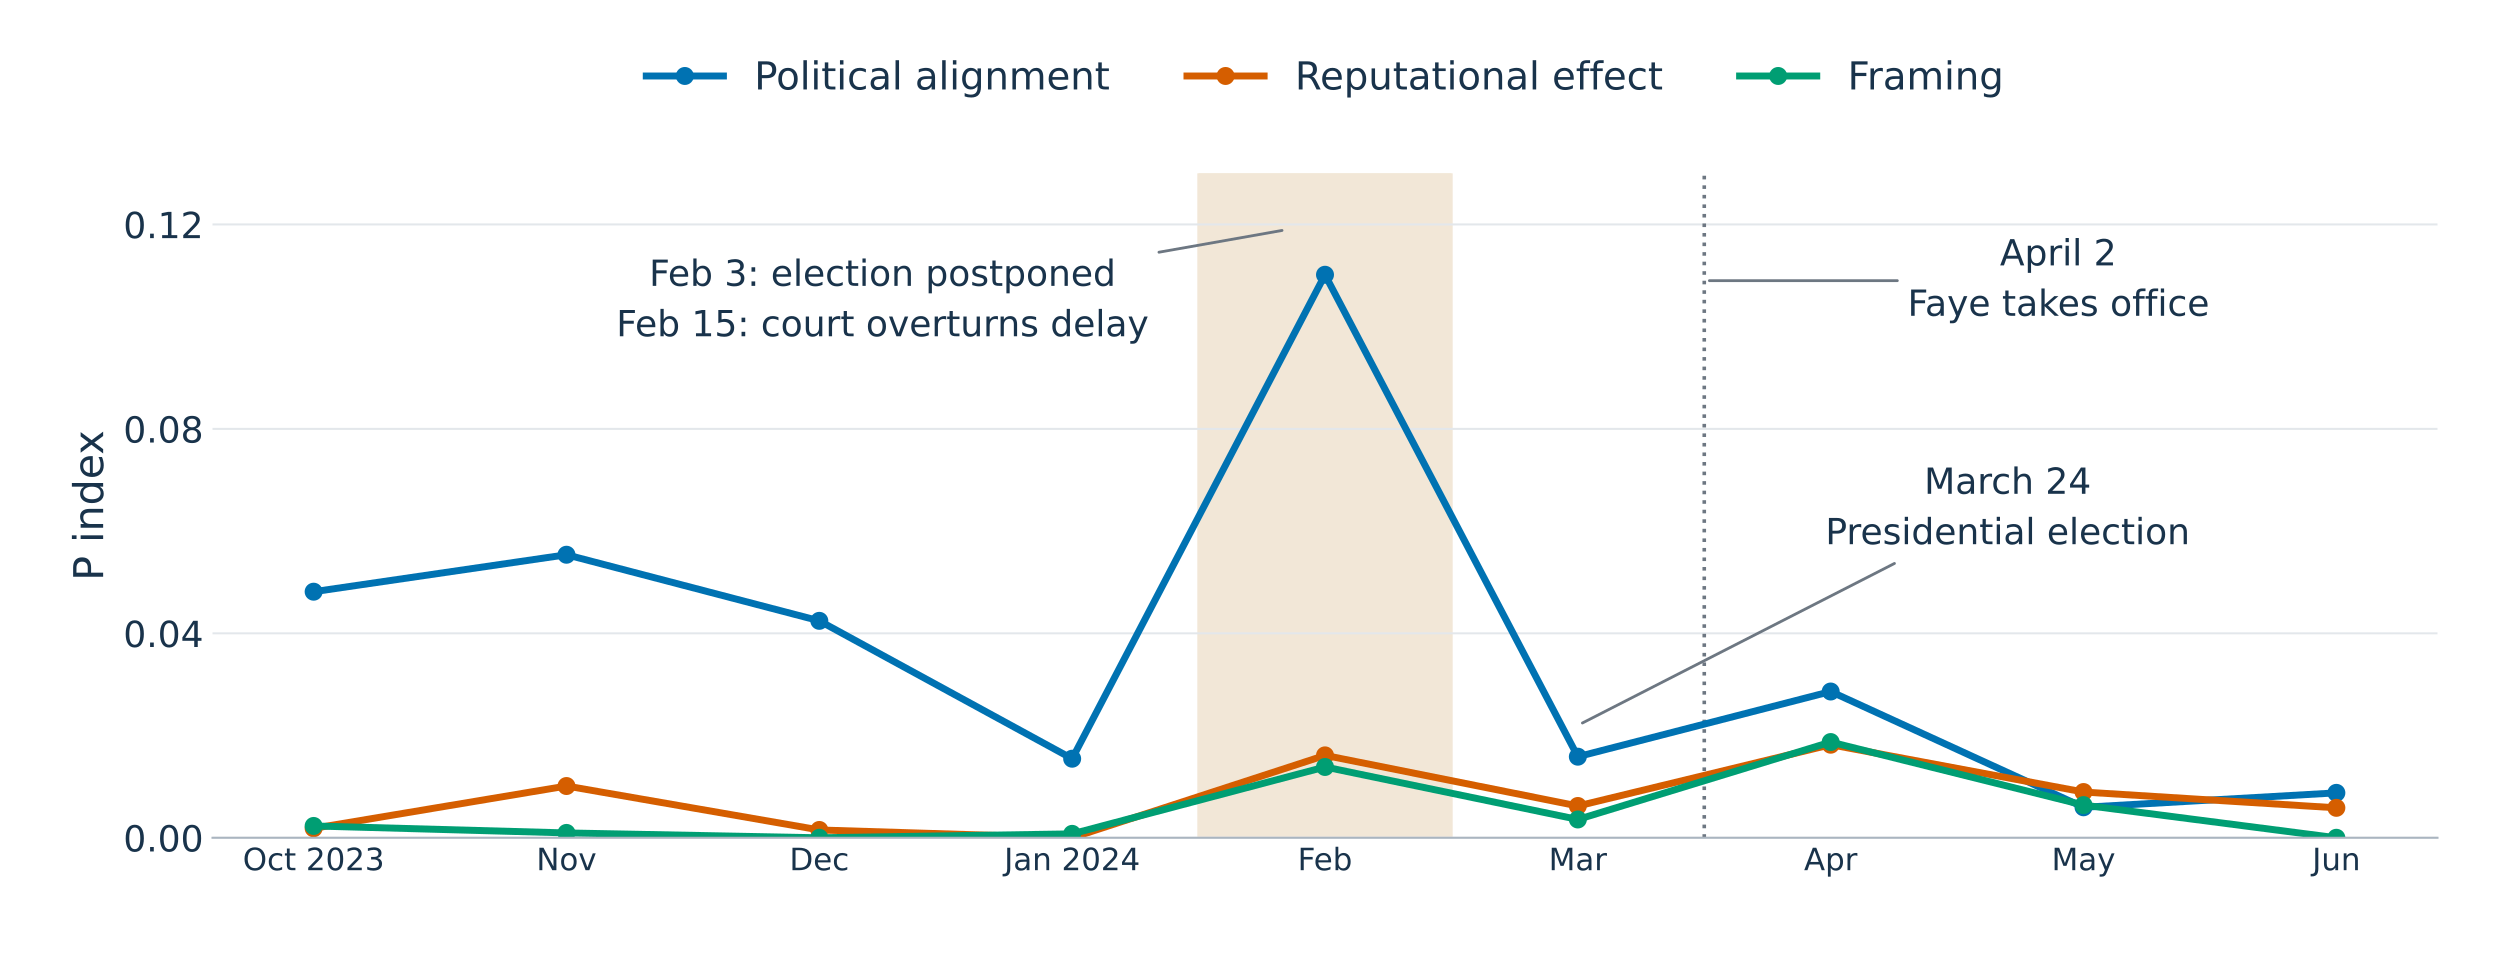
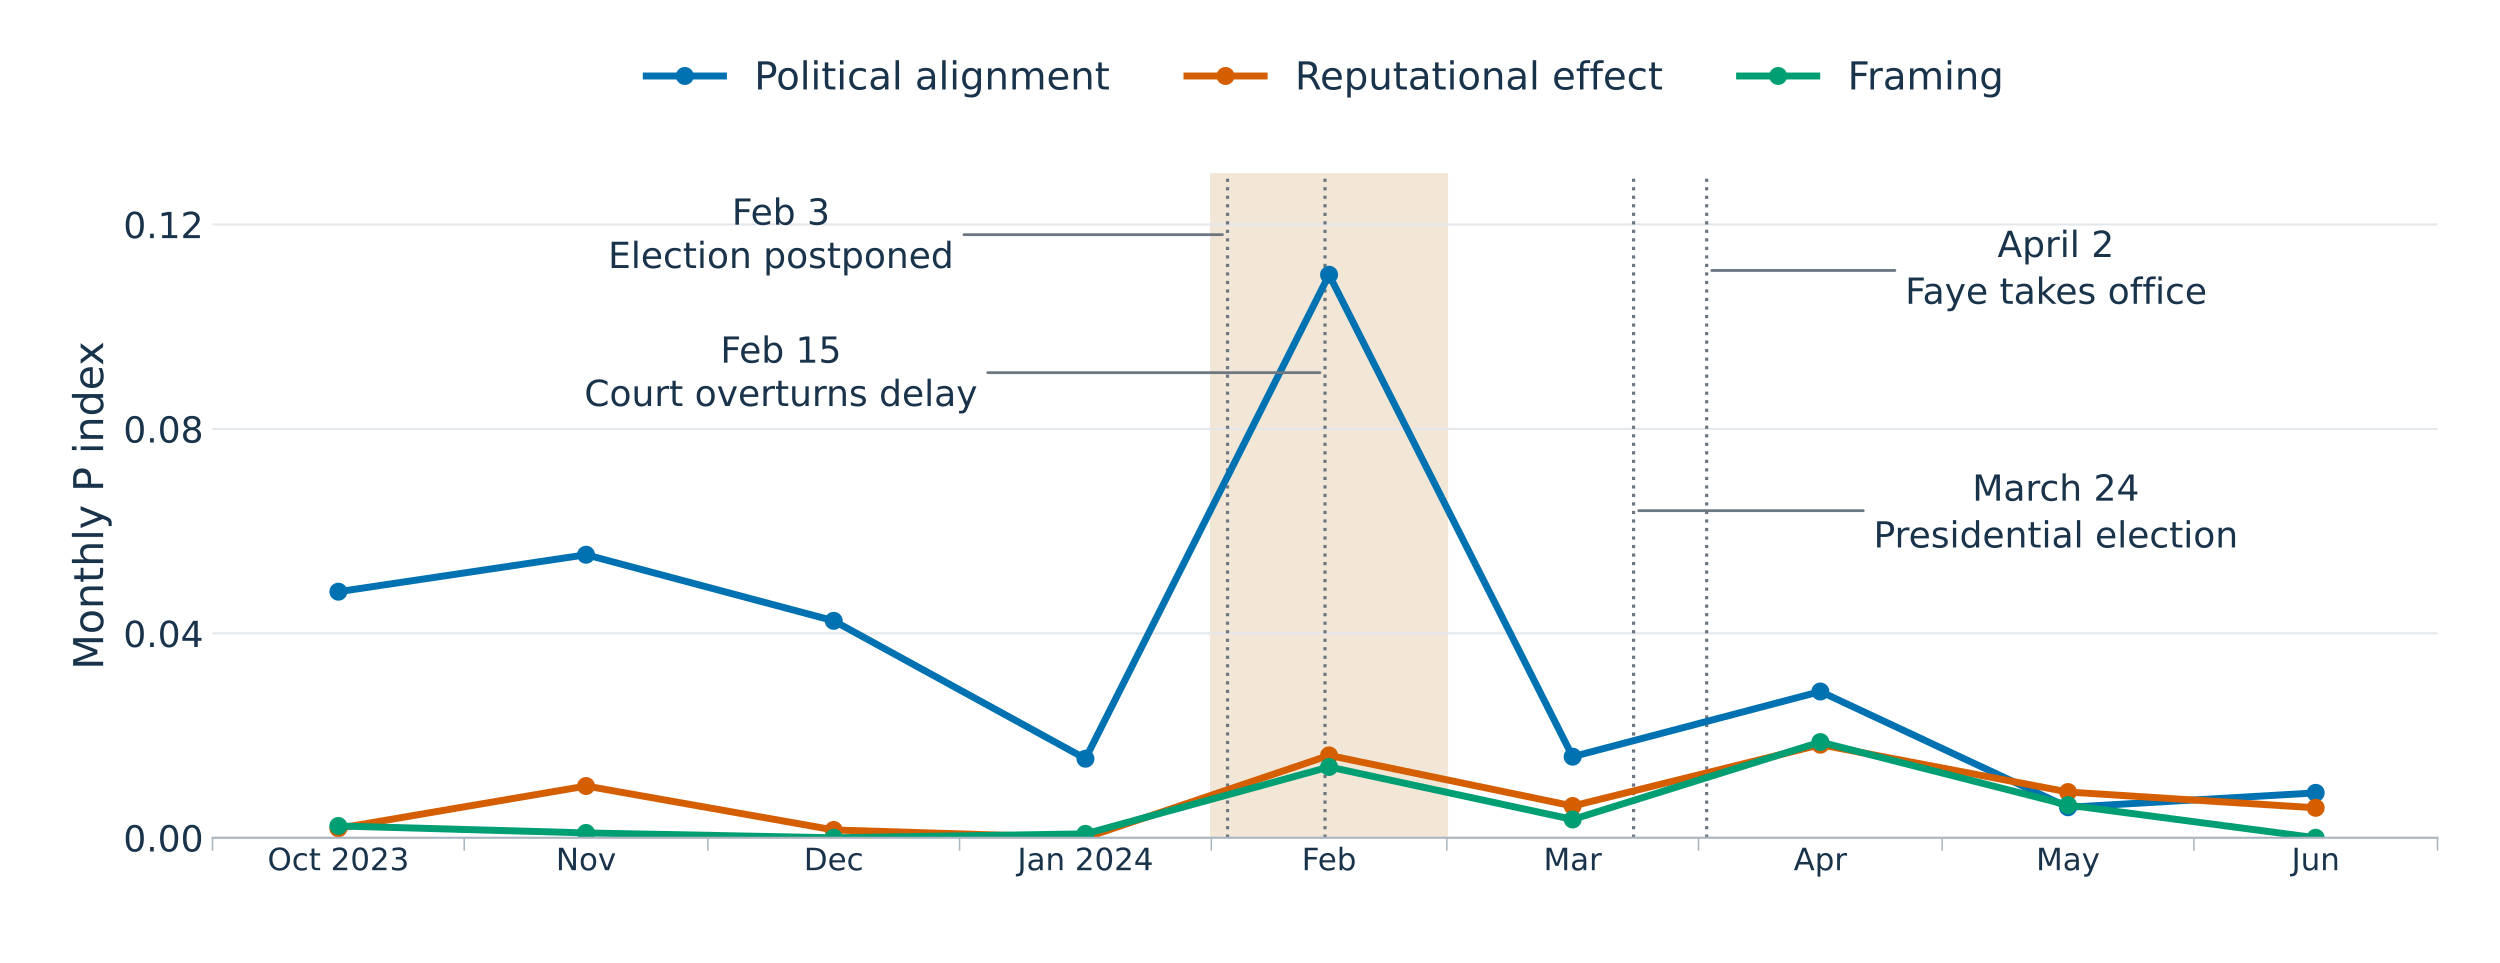
<svg xmlns="http://www.w3.org/2000/svg" xmlns:xlink="http://www.w3.org/1999/xlink" width="972pt" height="374.4pt" viewBox="0 0 972 374.4" version="1.1">
  <defs>
    <style type="text/css">*{stroke-linejoin: round; stroke-linecap: butt}</style>
  </defs>
  <g id="figure_1">
    <g id="patch_1">
      <path d="M 0 374.4 L 972 374.4 L 972 0 L 0 0 z " style="fill: #ffffff" />
    </g>
    <g id="axes_1">
      <g id="patch_2">
        <path d="M 82.62 325.728 L 947.7 325.728 L 947.7 67.392 L 82.62 67.392 z " style="fill: #ffffff" />
      </g>
      <g id="patch_3">
-         <path d="M 466.008 325.728 L 564.312 325.728 L 564.312 67.392 L 466.008 67.392 z " clip-path="url(#pead529515f)" style="fill: #f2e7d7; stroke: #f2e7d7; stroke-linejoin: miter" />
+         <path d="M 470.959 325.728 L 562.518 325.728 L 562.518 67.392 L 470.959 67.392 z " clip-path="url(#pead529515f)" style="fill: #f2e7d7; stroke: #f2e7d7; stroke-linejoin: miter" />
      </g>
      <g id="matplotlib.axis_1">
        <g id="xtick_1">
          <g id="line2d_1" />
          <g id="text_1">
-             <text style="font-size: 12px; font-family: 'DejaVu Sans'; text-anchor: middle; fill: #19334b" x="121.942" y="338.345" transform="rotate(-0 121.9418 338.3452)">Oct 2023</text>
+             <text style="font-size: 12px; font-family: 'DejaVu Sans'; text-anchor: middle; fill: #19334b" x="131.557" y="338.345" transform="rotate(-0 131.557 338.3452)">Oct 2023</text>
          </g>
        </g>
        <g id="xtick_2">
          <g id="line2d_2" />
          <g id="text_2">
-             <text style="font-size: 12px; font-family: 'DejaVu Sans'; text-anchor: middle; fill: #19334b" x="220.246" y="338.345" transform="rotate(-0 220.2464 338.3452)">Nov</text>
+             <text style="font-size: 12px; font-family: 'DejaVu Sans'; text-anchor: middle; fill: #19334b" x="227.852" y="338.345" transform="rotate(-0 227.8524 338.3452)">Nov</text>
          </g>
        </g>
        <g id="xtick_3">
          <g id="line2d_3" />
          <g id="text_3">
-             <text style="font-size: 12px; font-family: 'DejaVu Sans'; text-anchor: middle; fill: #19334b" x="318.551" y="338.345" transform="rotate(-0 318.5509 338.3452)">Dec</text>
+             <text style="font-size: 12px; font-family: 'DejaVu Sans'; text-anchor: middle; fill: #19334b" x="324.148" y="338.345" transform="rotate(-0 324.1478 338.3452)">Dec</text>
          </g>
        </g>
        <g id="xtick_4">
          <g id="line2d_4" />
          <g id="text_4">
-             <text style="font-size: 12px; font-family: 'DejaVu Sans'; text-anchor: middle; fill: #19334b" x="416.855" y="338.345" transform="rotate(-0 416.8555 338.3452)">Jan 2024</text>
+             <text style="font-size: 12px; font-family: 'DejaVu Sans'; text-anchor: middle; fill: #19334b" x="422.022" y="338.345" transform="rotate(-0 422.0218 338.3452)">Jan 2024</text>
          </g>
        </g>
        <g id="xtick_5">
          <g id="line2d_5" />
          <g id="text_5">
-             <text style="font-size: 12px; font-family: 'DejaVu Sans'; text-anchor: middle; fill: #19334b" x="515.16" y="338.346" transform="rotate(-0 515.16 338.3461)">Feb</text>
+             <text style="font-size: 12px; font-family: 'DejaVu Sans'; text-anchor: middle; fill: #19334b" x="516.739" y="338.346" transform="rotate(-0 516.7386 338.3461)">Feb</text>
          </g>
        </g>
        <g id="xtick_6">
          <g id="line2d_6" />
          <g id="text_6">
-             <text style="font-size: 12px; font-family: 'DejaVu Sans'; text-anchor: middle; fill: #19334b" x="613.465" y="338.345" transform="rotate(-0 613.4645 338.3452)">Mar</text>
+             <text style="font-size: 12px; font-family: 'DejaVu Sans'; text-anchor: middle; fill: #19334b" x="611.455" y="338.345" transform="rotate(-0 611.4554 338.3452)">Mar</text>
          </g>
        </g>
        <g id="xtick_7">
          <g id="line2d_7" />
          <g id="text_7">
-             <text style="font-size: 12px; font-family: 'DejaVu Sans'; text-anchor: middle; fill: #19334b" x="711.769" y="338.345" transform="rotate(-0 711.7691 338.3452)">Apr</text>
+             <text style="font-size: 12px; font-family: 'DejaVu Sans'; text-anchor: middle; fill: #19334b" x="707.751" y="338.345" transform="rotate(-0 707.7508 338.3452)">Apr</text>
          </g>
        </g>
        <g id="xtick_8">
          <g id="line2d_8" />
          <g id="text_8">
-             <text style="font-size: 12px; font-family: 'DejaVu Sans'; text-anchor: middle; fill: #19334b" x="810.074" y="338.345" transform="rotate(-0 810.0736 338.3452)">May</text>
+             <text style="font-size: 12px; font-family: 'DejaVu Sans'; text-anchor: middle; fill: #19334b" x="804.046" y="338.345" transform="rotate(-0 804.0462 338.3452)">May</text>
          </g>
        </g>
        <g id="xtick_9">
          <g id="line2d_9" />
          <g id="text_9">
-             <text style="font-size: 12px; font-family: 'DejaVu Sans'; text-anchor: middle; fill: #19334b" x="908.378" y="338.345" transform="rotate(-0 908.3782 338.3452)">Jun</text>
+             <text style="font-size: 12px; font-family: 'DejaVu Sans'; text-anchor: middle; fill: #19334b" x="900.342" y="338.345" transform="rotate(-0 900.3416 338.3452)">Jun</text>
+           </g>
+         </g>
+         <g id="xtick_10">
+           <g id="line2d_10">
+             <defs>
+               <path id="m9cdfbc2071" d="M 0 0 L 0 5 " style="stroke: #aab5c0; stroke-width: 0.6" />
+             </defs>
+             <g>
+               <use xlink:href="#m9cdfbc2071" x="82.62" y="325.728" style="fill: #aab5c0; stroke: #aab5c0; stroke-width: 0.6" />
+             </g>
+           </g>
+         </g>
+         <g id="xtick_11">
+           <g id="line2d_11">
+             <g>
+               <use xlink:href="#m9cdfbc2071" x="180.494" y="325.728" style="fill: #aab5c0; stroke: #aab5c0; stroke-width: 0.6" />
+             </g>
+           </g>
+         </g>
+         <g id="xtick_12">
+           <g id="line2d_12">
+             <g>
+               <use xlink:href="#m9cdfbc2071" x="275.211" y="325.728" style="fill: #aab5c0; stroke: #aab5c0; stroke-width: 0.6" />
+             </g>
+           </g>
+         </g>
+         <g id="xtick_13">
+           <g id="line2d_13">
+             <g>
+               <use xlink:href="#m9cdfbc2071" x="373.085" y="325.728" style="fill: #aab5c0; stroke: #aab5c0; stroke-width: 0.6" />
+             </g>
+           </g>
+         </g>
+         <g id="xtick_14">
+           <g id="line2d_14">
+             <g>
+               <use xlink:href="#m9cdfbc2071" x="470.959" y="325.728" style="fill: #aab5c0; stroke: #aab5c0; stroke-width: 0.6" />
+             </g>
+           </g>
+         </g>
+         <g id="xtick_15">
+           <g id="line2d_15">
+             <g>
+               <use xlink:href="#m9cdfbc2071" x="562.518" y="325.728" style="fill: #aab5c0; stroke: #aab5c0; stroke-width: 0.6" />
+             </g>
+           </g>
+         </g>
+         <g id="xtick_16">
+           <g id="line2d_16">
+             <g>
+               <use xlink:href="#m9cdfbc2071" x="660.392" y="325.728" style="fill: #aab5c0; stroke: #aab5c0; stroke-width: 0.6" />
+             </g>
+           </g>
+         </g>
+         <g id="xtick_17">
+           <g id="line2d_17">
+             <g>
+               <use xlink:href="#m9cdfbc2071" x="755.109" y="325.728" style="fill: #aab5c0; stroke: #aab5c0; stroke-width: 0.6" />
+             </g>
+           </g>
+         </g>
+         <g id="xtick_18">
+           <g id="line2d_18">
+             <g>
+               <use xlink:href="#m9cdfbc2071" x="852.983" y="325.728" style="fill: #aab5c0; stroke: #aab5c0; stroke-width: 0.6" />
+             </g>
+           </g>
+         </g>
+         <g id="xtick_19">
+           <g id="line2d_19">
+             <g>
+               <use xlink:href="#m9cdfbc2071" x="947.7" y="325.728" style="fill: #aab5c0; stroke: #aab5c0; stroke-width: 0.6" />
+             </g>
          </g>
        </g>
      </g>
      <g id="matplotlib.axis_2">
        <g id="ytick_1">
-           <g id="line2d_10">
+           <g id="line2d_20">
            <path d="M 82.62 325.728 L 947.7 325.728 " clip-path="url(#pead529515f)" style="fill: none; stroke: #e3e7eb; stroke-width: 0.8; stroke-linecap: square" />
          </g>
-           <g id="line2d_11" />
+           <g id="line2d_21" />
          <g id="text_10">
            <text style="font-size: 14px; font-family: 'DejaVu Sans'; text-anchor: end; fill: #19334b" x="79.12" y="331.046" transform="rotate(-0 79.12 331.0464)">0.00</text>
          </g>
        </g>
        <g id="ytick_2">
-           <g id="line2d_12">
+           <g id="line2d_22">
            <path d="M 82.62 246.24 L 947.7 246.24 " clip-path="url(#pead529515f)" style="fill: none; stroke: #e3e7eb; stroke-width: 0.8; stroke-linecap: square" />
          </g>
-           <g id="line2d_13" />
+           <g id="line2d_23" />
          <g id="text_11">
            <text style="font-size: 14px; font-family: 'DejaVu Sans'; text-anchor: end; fill: #19334b" x="79.12" y="251.558" transform="rotate(-0 79.12 251.5584)">0.04</text>
          </g>
        </g>
        <g id="ytick_3">
-           <g id="line2d_14">
+           <g id="line2d_24">
            <path d="M 82.62 166.752 L 947.7 166.752 " clip-path="url(#pead529515f)" style="fill: none; stroke: #e3e7eb; stroke-width: 0.8; stroke-linecap: square" />
          </g>
-           <g id="line2d_15" />
+           <g id="line2d_25" />
          <g id="text_12">
            <text style="font-size: 14px; font-family: 'DejaVu Sans'; text-anchor: end; fill: #19334b" x="79.12" y="172.07" transform="rotate(-0 79.12 172.0704)">0.08</text>
          </g>
        </g>
        <g id="ytick_4">
-           <g id="line2d_16">
+           <g id="line2d_26">
            <path d="M 82.62 87.264 L 947.7 87.264 " clip-path="url(#pead529515f)" style="fill: none; stroke: #e3e7eb; stroke-width: 0.8; stroke-linecap: square" />
          </g>
-           <g id="line2d_17" />
+           <g id="line2d_27" />
          <g id="text_13">
            <text style="font-size: 14px; font-family: 'DejaVu Sans'; text-anchor: end; fill: #19334b" x="79.12" y="92.582" transform="rotate(-0 79.12 92.58236)">0.12</text>
          </g>
        </g>
        <g id="text_14">
-           <text style="font-size: 16px; font-family: 'DejaVu Sans'; text-anchor: middle; fill: #19334b" x="40.104" y="196.56" transform="rotate(-90 40.10437 196.56)">P index</text>
-         </g>
-       </g>
-       <g id="line2d_18">
-         <path d="M 662.617 325.728 L 662.617 67.392 " clip-path="url(#pead529515f)" style="fill: none; stroke-dasharray: 1.4,2.31; stroke-dashoffset: 0; stroke: #6d7782; stroke-width: 1.4" />
-       </g>
-       <g id="line2d_19">
-         <path d="M 121.942 230.052 L 220.246 215.682 L 318.551 241.382 L 416.855 294.988 L 515.16 106.824 L 613.465 294.198 L 711.769 268.862 L 810.074 313.87 L 908.378 308.262 " clip-path="url(#pead529515f)" style="fill: none; stroke: #0072b2; stroke-width: 2.7; stroke-linecap: square" />
+           <text style="font-size: 16px; font-family: 'DejaVu Sans'; text-anchor: middle; fill: #19334b" x="40.104" y="196.56" transform="rotate(-90 40.10437 196.56)">Monthly P index</text>
+         </g>
+       </g>
+       <g id="line2d_28">
+         <path d="M 477.273 325.728 L 477.273 67.392 " clip-path="url(#pead529515f)" style="fill: none; stroke-dasharray: 1.25,2.062; stroke-dashoffset: 0; stroke: #6d7782; stroke-width: 1.25" />
+       </g>
+       <g id="line2d_29">
+         <path d="M 515.16 325.728 L 515.16 67.392 " clip-path="url(#pead529515f)" style="fill: none; stroke-dasharray: 1.25,2.062; stroke-dashoffset: 0; stroke: #6d7782; stroke-width: 1.25" />
+       </g>
+       <g id="line2d_30">
+         <path d="M 635.135 325.728 L 635.135 67.392 " clip-path="url(#pead529515f)" style="fill: none; stroke-dasharray: 1.25,2.062; stroke-dashoffset: 0; stroke: #6d7782; stroke-width: 1.25" />
+       </g>
+       <g id="line2d_31">
+         <path d="M 663.55 325.728 L 663.55 67.392 " clip-path="url(#pead529515f)" style="fill: none; stroke-dasharray: 1.25,2.062; stroke-dashoffset: 0; stroke: #6d7782; stroke-width: 1.25" />
+       </g>
+       <g id="line2d_32">
+         <path d="M 131.557 230.052 L 227.852 215.682 L 324.148 241.382 L 422.022 294.988 L 516.739 106.824 L 611.455 294.198 L 707.751 268.862 L 804.046 313.87 L 900.342 308.262 " clip-path="url(#pead529515f)" style="fill: none; stroke: #0072b2; stroke-width: 2.7; stroke-linecap: square" />
        <defs>
          <path id="m8d69dae8dd" d="M 0 3 C 0.796 3 1.559 2.684 2.121 2.121 C 2.684 1.559 3 0.796 3 0 C 3 -0.796 2.684 -1.559 2.121 -2.121 C 1.559 -2.684 0.796 -3 0 -3 C -0.796 -3 -1.559 -2.684 -2.121 -2.121 C -2.684 -1.559 -3 -0.796 -3 0 C -3 0.796 -2.684 1.559 -2.121 2.121 C -1.559 2.684 -0.796 3 0 3 z " style="stroke: #0072b2" />
        </defs>
        <g clip-path="url(#pead529515f)">
-           <use xlink:href="#m8d69dae8dd" x="121.942" y="230.052" style="fill: #0072b2; stroke: #0072b2" />
-           <use xlink:href="#m8d69dae8dd" x="220.246" y="215.682" style="fill: #0072b2; stroke: #0072b2" />
-           <use xlink:href="#m8d69dae8dd" x="318.551" y="241.382" style="fill: #0072b2; stroke: #0072b2" />
-           <use xlink:href="#m8d69dae8dd" x="416.855" y="294.988" style="fill: #0072b2; stroke: #0072b2" />
-           <use xlink:href="#m8d69dae8dd" x="515.16" y="106.824" style="fill: #0072b2; stroke: #0072b2" />
-           <use xlink:href="#m8d69dae8dd" x="613.465" y="294.198" style="fill: #0072b2; stroke: #0072b2" />
-           <use xlink:href="#m8d69dae8dd" x="711.769" y="268.862" style="fill: #0072b2; stroke: #0072b2" />
-           <use xlink:href="#m8d69dae8dd" x="810.074" y="313.87" style="fill: #0072b2; stroke: #0072b2" />
-           <use xlink:href="#m8d69dae8dd" x="908.378" y="308.262" style="fill: #0072b2; stroke: #0072b2" />
-         </g>
-       </g>
-       <g id="line2d_20">
-         <path d="M 121.942 322.048 L 220.246 305.605 L 318.551 322.687 L 416.855 325.728 L 515.16 293.691 L 613.465 313.366 L 711.769 289.541 L 810.074 307.941 L 908.378 314.084 " clip-path="url(#pead529515f)" style="fill: none; stroke: #d55e00; stroke-width: 2.7; stroke-linecap: square" />
+           <use xlink:href="#m8d69dae8dd" x="131.557" y="230.052" style="fill: #0072b2; stroke: #0072b2" />
+           <use xlink:href="#m8d69dae8dd" x="227.852" y="215.682" style="fill: #0072b2; stroke: #0072b2" />
+           <use xlink:href="#m8d69dae8dd" x="324.148" y="241.382" style="fill: #0072b2; stroke: #0072b2" />
+           <use xlink:href="#m8d69dae8dd" x="422.022" y="294.988" style="fill: #0072b2; stroke: #0072b2" />
+           <use xlink:href="#m8d69dae8dd" x="516.739" y="106.824" style="fill: #0072b2; stroke: #0072b2" />
+           <use xlink:href="#m8d69dae8dd" x="611.455" y="294.198" style="fill: #0072b2; stroke: #0072b2" />
+           <use xlink:href="#m8d69dae8dd" x="707.751" y="268.862" style="fill: #0072b2; stroke: #0072b2" />
+           <use xlink:href="#m8d69dae8dd" x="804.046" y="313.87" style="fill: #0072b2; stroke: #0072b2" />
+           <use xlink:href="#m8d69dae8dd" x="900.342" y="308.262" style="fill: #0072b2; stroke: #0072b2" />
+         </g>
+       </g>
+       <g id="line2d_33">
+         <path d="M 131.557 322.048 L 227.852 305.605 L 324.148 322.687 L 422.022 325.728 L 516.739 293.691 L 611.455 313.366 L 707.751 289.541 L 804.046 307.941 L 900.342 314.084 " clip-path="url(#pead529515f)" style="fill: none; stroke: #d55e00; stroke-width: 2.7; stroke-linecap: square" />
        <defs>
          <path id="m6fa6ae5a97" d="M 0 3 C 0.796 3 1.559 2.684 2.121 2.121 C 2.684 1.559 3 0.796 3 0 C 3 -0.796 2.684 -1.559 2.121 -2.121 C 1.559 -2.684 0.796 -3 0 -3 C -0.796 -3 -1.559 -2.684 -2.121 -2.121 C -2.684 -1.559 -3 -0.796 -3 0 C -3 0.796 -2.684 1.559 -2.121 2.121 C -1.559 2.684 -0.796 3 0 3 z " style="stroke: #d55e00" />
        </defs>
        <g clip-path="url(#pead529515f)">
-           <use xlink:href="#m6fa6ae5a97" x="121.942" y="322.048" style="fill: #d55e00; stroke: #d55e00" />
-           <use xlink:href="#m6fa6ae5a97" x="220.246" y="305.605" style="fill: #d55e00; stroke: #d55e00" />
-           <use xlink:href="#m6fa6ae5a97" x="318.551" y="322.687" style="fill: #d55e00; stroke: #d55e00" />
-           <use xlink:href="#m6fa6ae5a97" x="416.855" y="325.728" style="fill: #d55e00; stroke: #d55e00" />
-           <use xlink:href="#m6fa6ae5a97" x="515.16" y="293.691" style="fill: #d55e00; stroke: #d55e00" />
-           <use xlink:href="#m6fa6ae5a97" x="613.465" y="313.366" style="fill: #d55e00; stroke: #d55e00" />
-           <use xlink:href="#m6fa6ae5a97" x="711.769" y="289.541" style="fill: #d55e00; stroke: #d55e00" />
-           <use xlink:href="#m6fa6ae5a97" x="810.074" y="307.941" style="fill: #d55e00; stroke: #d55e00" />
-           <use xlink:href="#m6fa6ae5a97" x="908.378" y="314.084" style="fill: #d55e00; stroke: #d55e00" />
-         </g>
-       </g>
-       <g id="line2d_21">
-         <path d="M 121.942 321.128 L 220.246 323.841 L 318.551 325.728 L 416.855 324.205 L 515.16 298.201 L 613.465 318.61 L 711.769 288.507 L 810.074 313.023 L 908.378 325.728 " clip-path="url(#pead529515f)" style="fill: none; stroke: #009e73; stroke-width: 2.7; stroke-linecap: square" />
+           <use xlink:href="#m6fa6ae5a97" x="131.557" y="322.048" style="fill: #d55e00; stroke: #d55e00" />
+           <use xlink:href="#m6fa6ae5a97" x="227.852" y="305.605" style="fill: #d55e00; stroke: #d55e00" />
+           <use xlink:href="#m6fa6ae5a97" x="324.148" y="322.687" style="fill: #d55e00; stroke: #d55e00" />
+           <use xlink:href="#m6fa6ae5a97" x="422.022" y="325.728" style="fill: #d55e00; stroke: #d55e00" />
+           <use xlink:href="#m6fa6ae5a97" x="516.739" y="293.691" style="fill: #d55e00; stroke: #d55e00" />
+           <use xlink:href="#m6fa6ae5a97" x="611.455" y="313.366" style="fill: #d55e00; stroke: #d55e00" />
+           <use xlink:href="#m6fa6ae5a97" x="707.751" y="289.541" style="fill: #d55e00; stroke: #d55e00" />
+           <use xlink:href="#m6fa6ae5a97" x="804.046" y="307.941" style="fill: #d55e00; stroke: #d55e00" />
+           <use xlink:href="#m6fa6ae5a97" x="900.342" y="314.084" style="fill: #d55e00; stroke: #d55e00" />
+         </g>
+       </g>
+       <g id="line2d_34">
+         <path d="M 131.557 321.128 L 227.852 323.841 L 324.148 325.728 L 422.022 324.205 L 516.739 298.201 L 611.455 318.61 L 707.751 288.507 L 804.046 313.023 L 900.342 325.728 " clip-path="url(#pead529515f)" style="fill: none; stroke: #009e73; stroke-width: 2.7; stroke-linecap: square" />
        <defs>
          <path id="ma27db6866d" d="M 0 3 C 0.796 3 1.559 2.684 2.121 2.121 C 2.684 1.559 3 0.796 3 0 C 3 -0.796 2.684 -1.559 2.121 -2.121 C 1.559 -2.684 0.796 -3 0 -3 C -0.796 -3 -1.559 -2.684 -2.121 -2.121 C -2.684 -1.559 -3 -0.796 -3 0 C -3 0.796 -2.684 1.559 -2.121 2.121 C -1.559 2.684 -0.796 3 0 3 z " style="stroke: #009e73" />
        </defs>
        <g clip-path="url(#pead529515f)">
-           <use xlink:href="#ma27db6866d" x="121.942" y="321.128" style="fill: #009e73; stroke: #009e73" />
-           <use xlink:href="#ma27db6866d" x="220.246" y="323.841" style="fill: #009e73; stroke: #009e73" />
-           <use xlink:href="#ma27db6866d" x="318.551" y="325.728" style="fill: #009e73; stroke: #009e73" />
-           <use xlink:href="#ma27db6866d" x="416.855" y="324.205" style="fill: #009e73; stroke: #009e73" />
-           <use xlink:href="#ma27db6866d" x="515.16" y="298.201" style="fill: #009e73; stroke: #009e73" />
-           <use xlink:href="#ma27db6866d" x="613.465" y="318.61" style="fill: #009e73; stroke: #009e73" />
-           <use xlink:href="#ma27db6866d" x="711.769" y="288.507" style="fill: #009e73; stroke: #009e73" />
-           <use xlink:href="#ma27db6866d" x="810.074" y="313.023" style="fill: #009e73; stroke: #009e73" />
-           <use xlink:href="#ma27db6866d" x="908.378" y="325.728" style="fill: #009e73; stroke: #009e73" />
+           <use xlink:href="#ma27db6866d" x="131.557" y="321.128" style="fill: #009e73; stroke: #009e73" />
+           <use xlink:href="#ma27db6866d" x="227.852" y="323.841" style="fill: #009e73; stroke: #009e73" />
+           <use xlink:href="#ma27db6866d" x="324.148" y="325.728" style="fill: #009e73; stroke: #009e73" />
+           <use xlink:href="#ma27db6866d" x="422.022" y="324.205" style="fill: #009e73; stroke: #009e73" />
+           <use xlink:href="#ma27db6866d" x="516.739" y="298.201" style="fill: #009e73; stroke: #009e73" />
+           <use xlink:href="#ma27db6866d" x="611.455" y="318.61" style="fill: #009e73; stroke: #009e73" />
+           <use xlink:href="#ma27db6866d" x="707.751" y="288.507" style="fill: #009e73; stroke: #009e73" />
+           <use xlink:href="#ma27db6866d" x="804.046" y="313.023" style="fill: #009e73; stroke: #009e73" />
+           <use xlink:href="#ma27db6866d" x="900.342" y="325.728" style="fill: #009e73; stroke: #009e73" />
        </g>
      </g>
      <g id="patch_4">
        <path d="M 82.62 325.728 L 947.7 325.728 " style="fill: none; stroke: #aab5c0; stroke-width: 0.8; stroke-linejoin: miter; stroke-linecap: square" />
      </g>
      <g id="patch_5">
-         <path d="M 450.605 98.061 Q 474.526 93.83 498.447 89.599 " style="fill: none; stroke: #6d7782; stroke-width: 1.1; stroke-linecap: round" />
+         <path d="M 374.815 91.238 Q 425.045 91.238 475.275 91.238 " style="fill: none; stroke: #6d7782; stroke-width: 1.1; stroke-linecap: round" />
      </g>
      <g id="text_15">
-         <text style="font-size: 14px; font-family: 'DejaVu Sans'; fill: #19334b" transform="translate(252.3983 111.1351)">Feb 3: election postponed</text>
-         <text style="font-size: 14px; font-family: 'DejaVu Sans'; fill: #19334b" transform="translate(239.62 130.7351)">Feb 15: court overturns delay</text>
+         <text style="font-size: 14px; font-family: 'DejaVu Sans'; fill: #19334b" transform="translate(284.553 87.35778)">Feb 3</text>
+         <text style="font-size: 14px; font-family: 'DejaVu Sans'; fill: #19334b" transform="translate(236.4368 104.2015)">Election postponed</text>
      </g>
      <g id="patch_6">
-         <path d="M 736.557 219.071 Q 675.903 250.084 615.249 281.097 " style="fill: none; stroke: #6d7782; stroke-width: 1.1; stroke-linecap: round" />
+         <path d="M 384.066 144.893 Q 448.615 144.893 513.164 144.893 " style="fill: none; stroke: #6d7782; stroke-width: 1.1; stroke-linecap: round" />
      </g>
      <g id="text_16">
-         <text style="font-size: 14px; font-family: 'DejaVu Sans'; fill: #19334b" transform="translate(748.1121 191.9794)">March 24</text>
-         <text style="font-size: 14px; font-family: 'DejaVu Sans'; fill: #19334b" transform="translate(709.7106 211.5794)">Presidential election</text>
+         <text style="font-size: 14px; font-family: 'DejaVu Sans'; fill: #19334b" transform="translate(280.0993 141.0122)">Feb 15</text>
+         <text style="font-size: 14px; font-family: 'DejaVu Sans'; fill: #19334b" transform="translate(227.1891 157.8559)">Court overturns delay</text>
      </g>
      <g id="patch_7">
-         <path d="M 737.676 109.123 Q 701.147 109.123 664.619 109.123 " style="fill: none; stroke: #6d7782; stroke-width: 1.1; stroke-linecap: round" />
+         <path d="M 724.441 198.547 Q 680.787 198.547 637.132 198.547 " style="fill: none; stroke: #6d7782; stroke-width: 1.1; stroke-linecap: round" />
      </g>
      <g id="text_17">
-         <text style="font-size: 14px; font-family: 'DejaVu Sans'; fill: #19334b" transform="translate(777.5654 103.1863)">April 2</text>
-         <text style="font-size: 14px; font-family: 'DejaVu Sans'; fill: #19334b" transform="translate(741.6707 122.7863)">Faye takes office</text>
+         <text style="font-size: 14px; font-family: 'DejaVu Sans'; fill: #19334b" transform="translate(766.8402 194.6666)">March 24</text>
+         <text style="font-size: 14px; font-family: 'DejaVu Sans'; fill: #19334b" transform="translate(728.4386 212.8666)">Presidential election</text>
+       </g>
+       <g id="patch_8">
+         <path d="M 736.738 105.149 Q 701.142 105.149 665.546 105.149 " style="fill: none; stroke: #6d7782; stroke-width: 1.1; stroke-linecap: round" />
+       </g>
+       <g id="text_18">
+         <text style="font-size: 14px; font-family: 'DejaVu Sans'; fill: #19334b" transform="translate(776.6326 99.91192)">April 2</text>
+         <text style="font-size: 14px; font-family: 'DejaVu Sans'; fill: #19334b" transform="translate(740.7379 118.1119)">Faye takes office</text>
      </g>
      <g id="legend_1">
-         <g id="line2d_22">
+         <g id="line2d_35">
          <path d="M 251.265 29.538 L 266.265 29.538 L 281.265 29.538 " style="fill: none; stroke: #0072b2; stroke-width: 2.7; stroke-linecap: square" />
          <g>
            <use xlink:href="#m8d69dae8dd" x="266.265" y="29.538" style="fill: #0072b2; stroke: #0072b2" />
          </g>
        </g>
-         <g id="text_18">
+         <g id="text_19">
          <text style="font-size: 15px; font-family: 'DejaVu Sans'; text-anchor: start; fill: #19334b" x="293.265" y="34.788" transform="rotate(-0 293.2655 34.78832)">Political alignment</text>
        </g>
-         <g id="line2d_23">
+         <g id="line2d_36">
          <path d="M 461.493 29.538 L 476.493 29.538 L 491.493 29.538 " style="fill: none; stroke: #d55e00; stroke-width: 2.7; stroke-linecap: square" />
          <g>
            <use xlink:href="#m6fa6ae5a97" x="476.493" y="29.538" style="fill: #d55e00; stroke: #d55e00" />
          </g>
        </g>
-         <g id="text_19">
+         <g id="text_20">
          <text style="font-size: 15px; font-family: 'DejaVu Sans'; text-anchor: start; fill: #19334b" x="503.493" y="34.788" transform="rotate(-0 503.4928 34.78832)">Reputational effect</text>
        </g>
-         <g id="line2d_24">
+         <g id="line2d_37">
          <path d="M 676.354 29.538 L 691.354 29.538 L 706.354 29.538 " style="fill: none; stroke: #009e73; stroke-width: 2.7; stroke-linecap: square" />
          <g>
            <use xlink:href="#ma27db6866d" x="691.354" y="29.538" style="fill: #009e73; stroke: #009e73" />
          </g>
        </g>
-         <g id="text_20">
+         <g id="text_21">
          <text style="font-size: 15px; font-family: 'DejaVu Sans'; text-anchor: start; fill: #19334b" x="718.354" y="34.788" transform="rotate(-0 718.3537 34.78832)">Framing</text>
        </g>
      </g>
    </g>
  </g>
  <defs>
    <clipPath id="pead529515f">
      <rect x="82.62" y="67.392" width="865.08" height="258.336" />
    </clipPath>
  </defs>
</svg>
